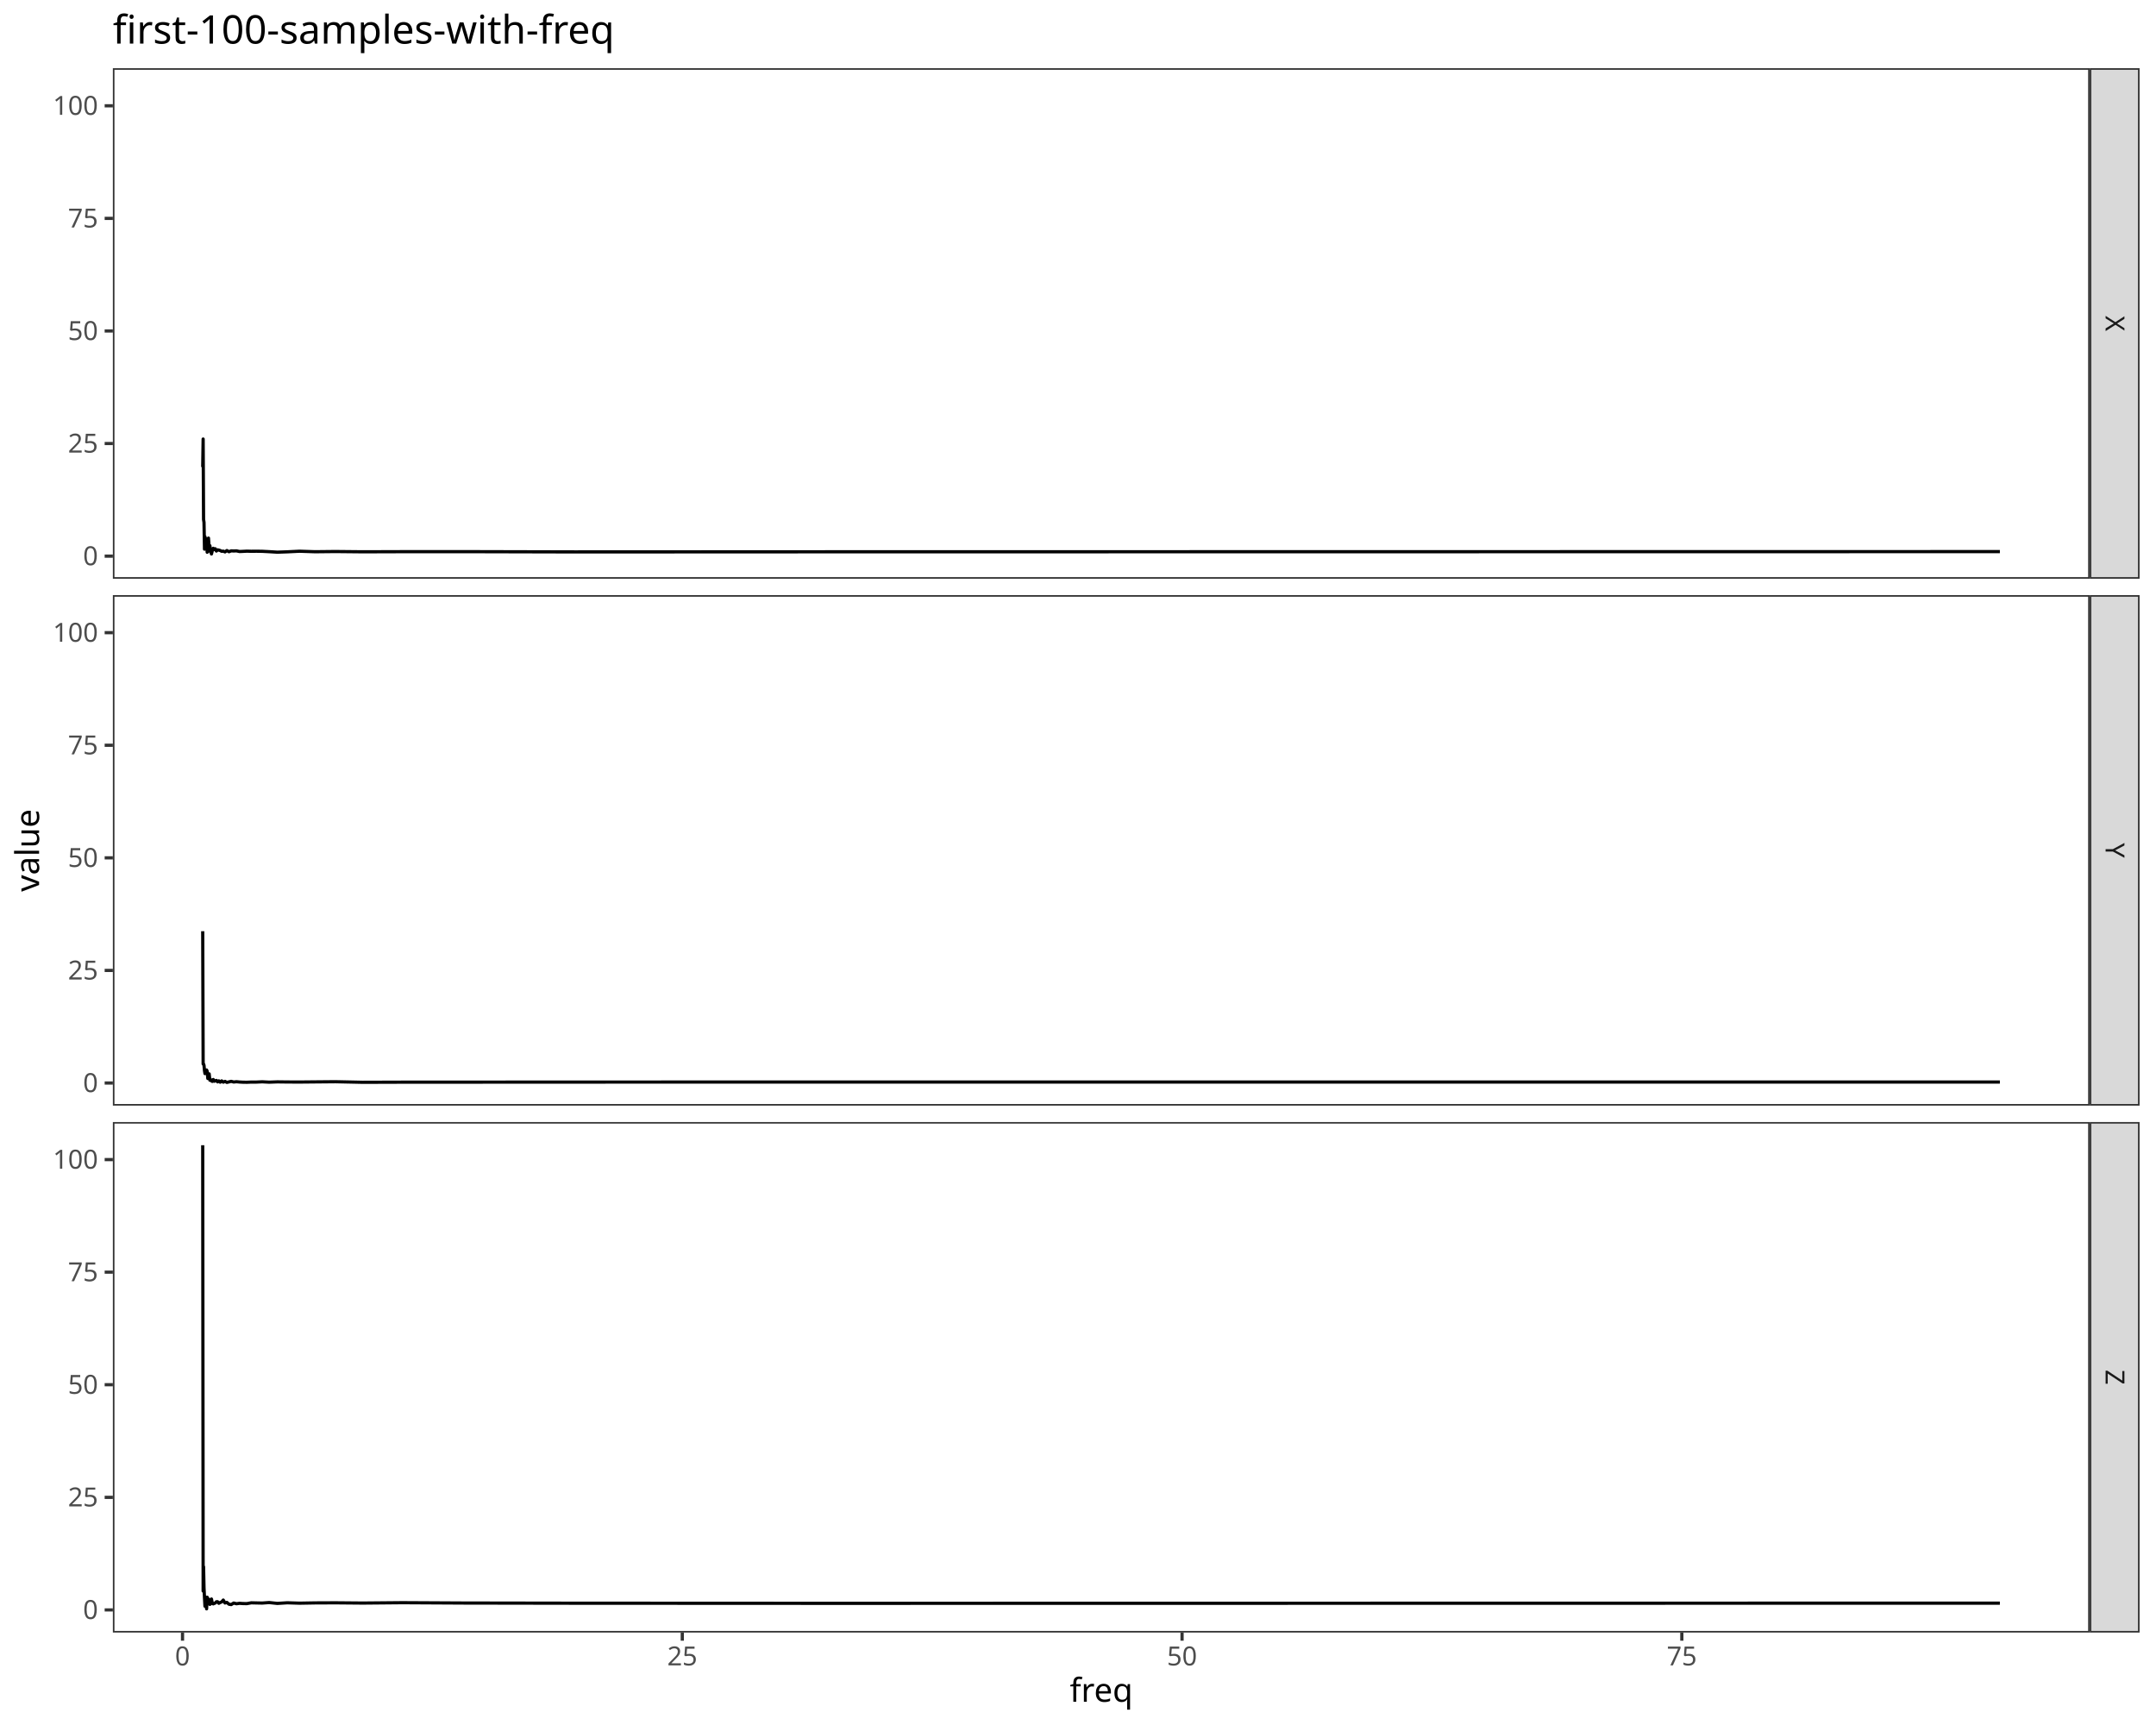
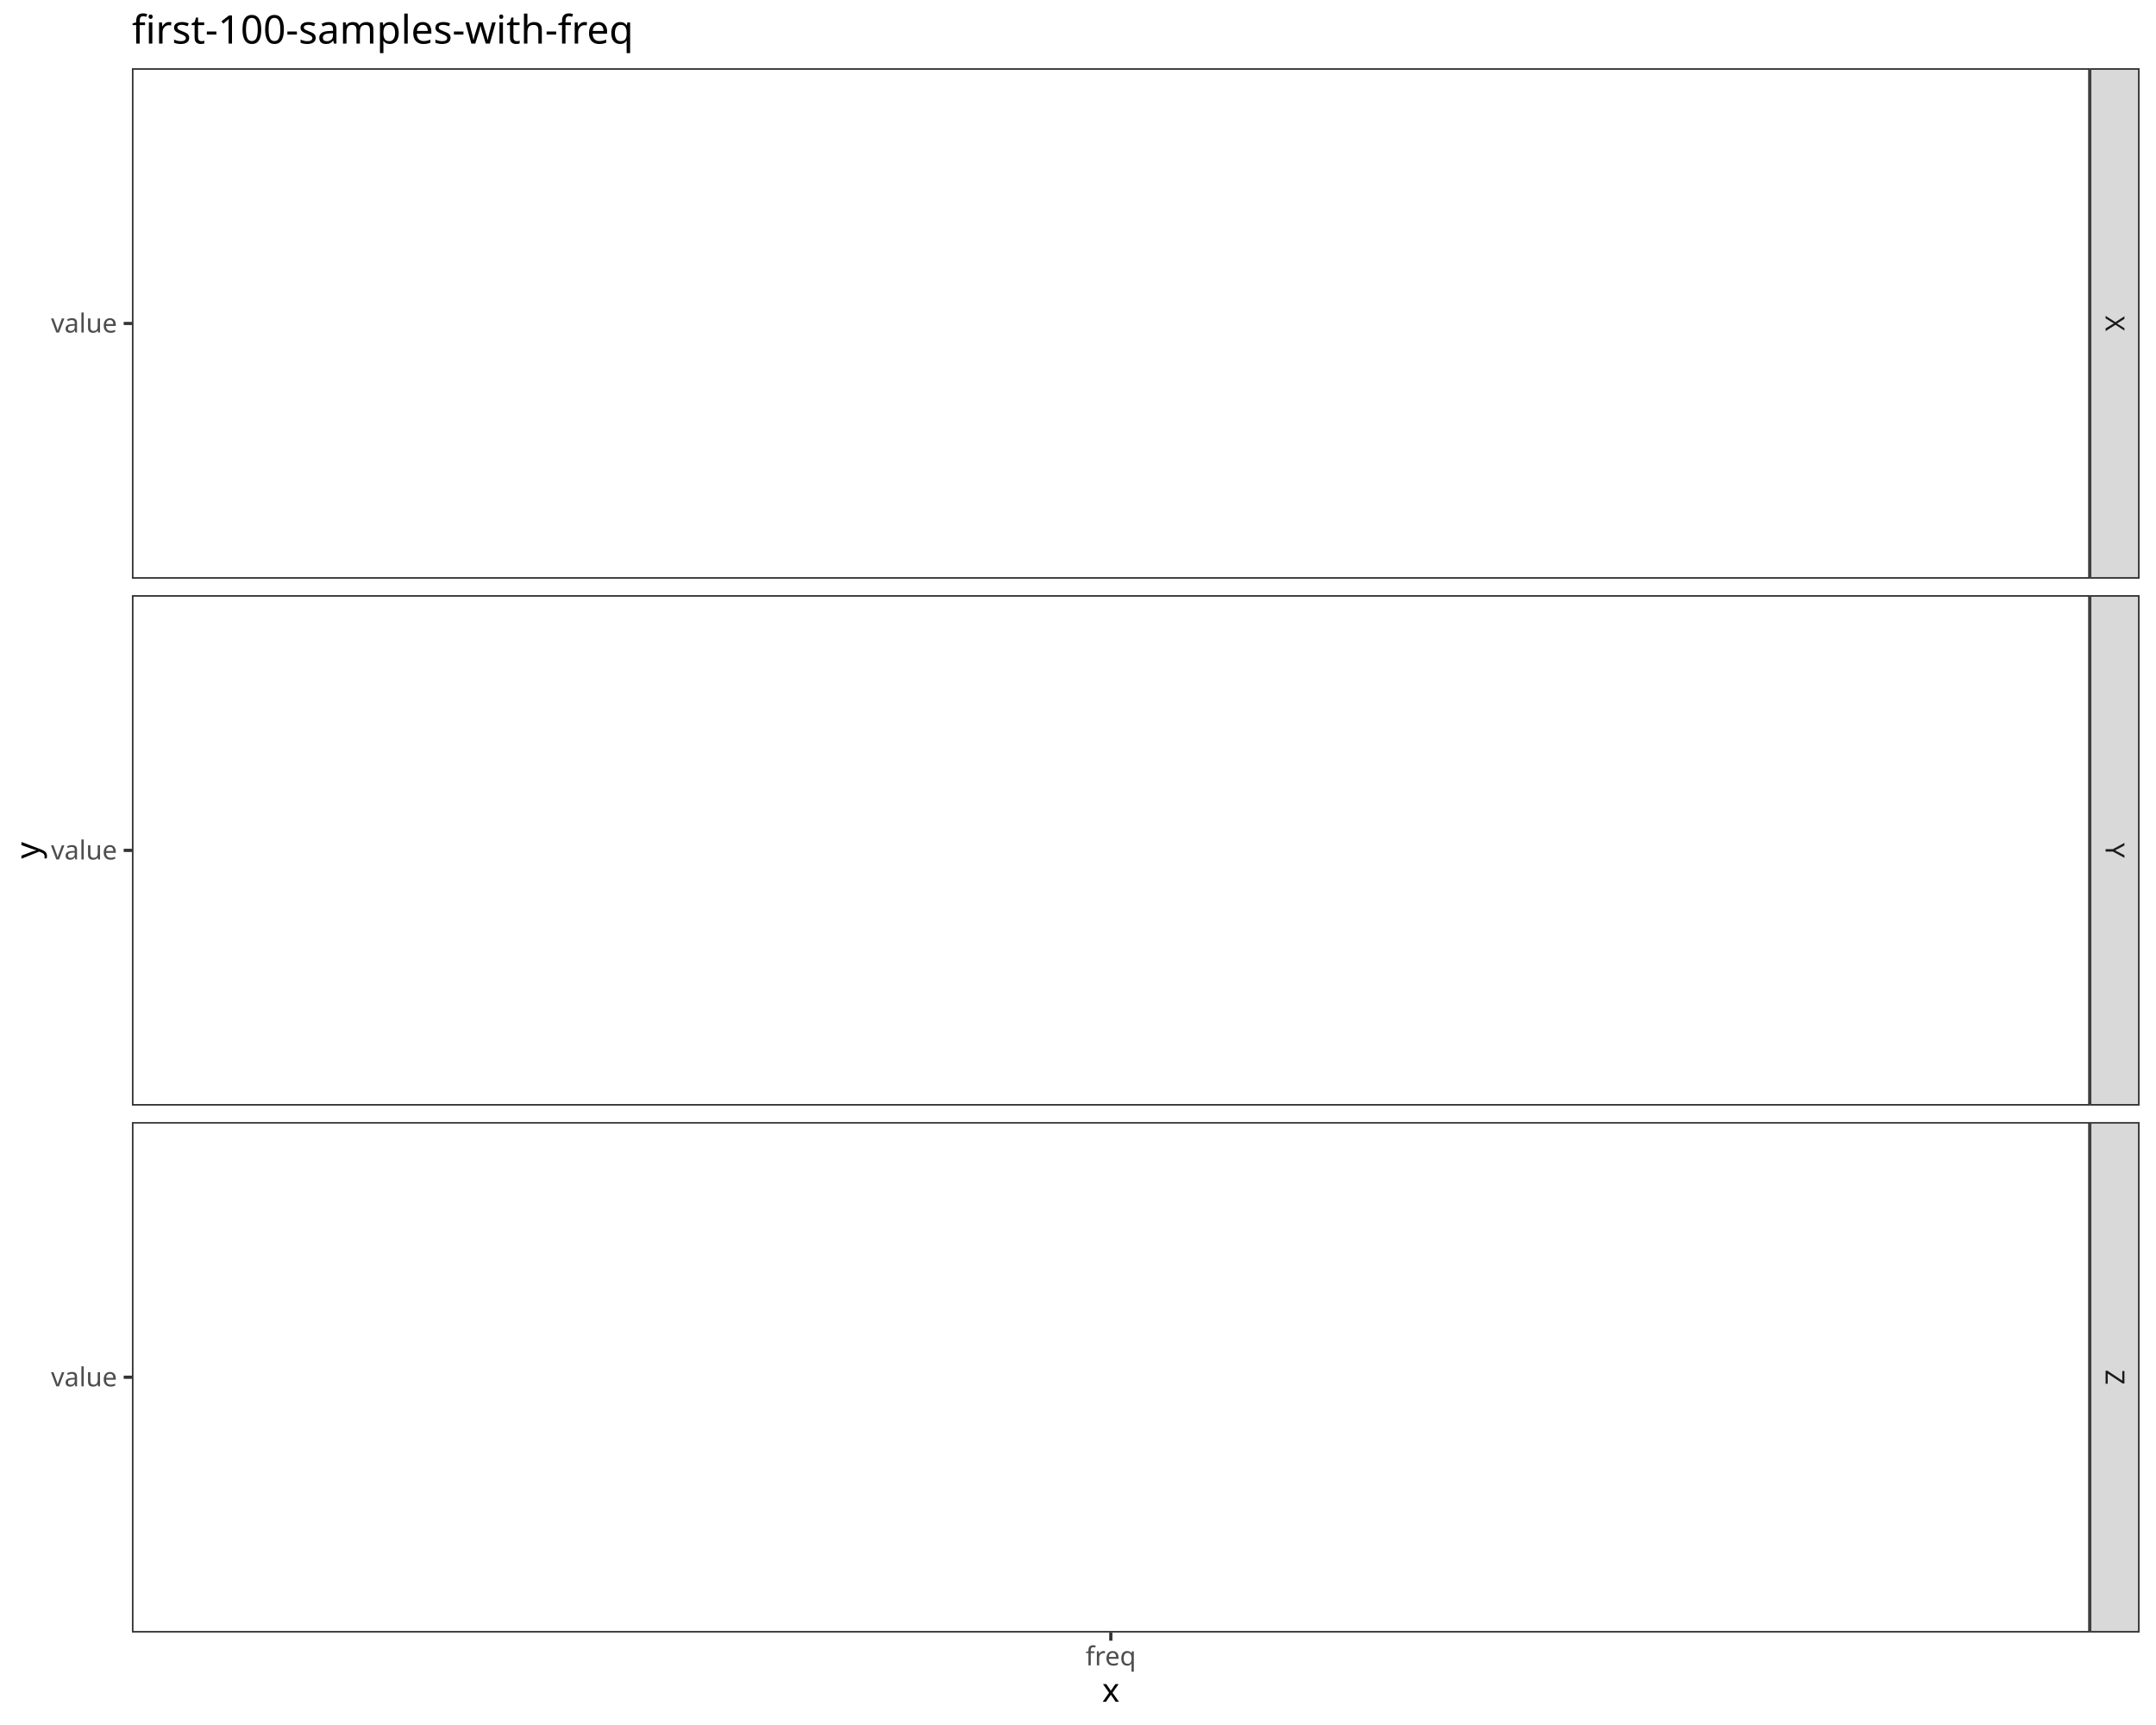
<svg xmlns="http://www.w3.org/2000/svg" class="svglite" data-engine-version="2.0" width="720.00pt" height="576.00pt" viewBox="0 0 720.00 576.00">
  <defs>
    <style type="text/css">
    .svglite line, .svglite polyline, .svglite polygon, .svglite path, .svglite rect, .svglite circle {
      fill: none;
      stroke: #000000;
      stroke-linecap: round;
      stroke-linejoin: round;
      stroke-miterlimit: 10.00;
    }
  </style>
  </defs>
  <rect width="100%" height="100%" style="stroke: none; fill: #FFFFFF;" />
  <defs>
    <clipPath id="cpMC4wMHw3MjAuMDB8MC4wMHw1NzYuMDA=">
      <rect x="0.00" y="0.00" width="720.00" height="576.00" />
    </clipPath>
  </defs>
  <g clip-path="url(#cpMC4wMHw3MjAuMDB8MC4wMHw1NzYuMDA=)">
    <rect x="0.00" y="0.00" width="720.00" height="576.00" style="stroke-width: 1.07; stroke: #FFFFFF; fill: #FFFFFF;" />
  </g>
  <defs>
-     <clipPath id="cpMzcuNjl8Njk3Ljg3fDIyLjc4fDE5My4yNA==">
-       <rect x="37.69" y="22.78" width="660.18" height="170.46" />
+     <clipPath id="cpNDQuMDV8Njk3Ljg3fDIyLjc4fDE5My4yNA==">
+       <rect x="44.05" y="22.78" width="653.83" height="170.46" />
    </clipPath>
  </defs>
-   <g clip-path="url(#cpMzcuNjl8Njk3Ljg3fDIyLjc4fDE5My4yNA==)">
-     <rect x="37.69" y="22.78" width="660.18" height="170.46" style="stroke-width: 1.07; stroke: none; fill: #FFFFFF;" />
-     <polyline points="67.70,155.95 67.84,146.60 67.98,173.46 68.13,174.42 68.29,183.37 68.45,179.21 68.63,181.77 68.81,179.87 68.99,180.24 69.19,184.40 69.40,184.23 69.62,179.67 69.85,182.91 70.09,182.20 70.35,184.03 70.62,184.98 70.91,183.86 71.22,183.08 71.54,183.51 71.89,183.24 72.26,184.00 72.66,183.60 73.08,183.68 73.54,183.83 74.03,184.09 74.56,184.03 75.14,184.29 75.77,183.84 76.46,184.23 77.21,183.94 78.04,183.98 78.97,183.94 79.99,184.16 81.14,184.11 82.44,184.04 83.92,184.08 85.61,184.06 87.58,184.09 89.88,184.21 92.62,184.38 95.94,184.26 100.03,184.06 105.21,184.23 111.96,184.16 121.15,184.25 134.38,184.21 155.06,184.20 191.96,184.29 276.45,184.25 667.86,184.19 " style="stroke-width: 1.07; stroke-linecap: butt;" />
-     <rect x="37.69" y="22.78" width="660.18" height="170.46" style="stroke-width: 1.07; stroke: #333333;" />
+   <g clip-path="url(#cpNDQuMDV8Njk3Ljg3fDIyLjc4fDE5My4yNA==)">
+     <rect x="44.05" y="22.78" width="653.83" height="170.46" style="stroke-width: 1.07; stroke: none; fill: #FFFFFF;" />
+     <polyline points="370.96,108.01 370.96,108.01 370.96,108.01 370.96,108.01 370.96,108.01 370.96,108.01 370.96,108.01 370.96,108.01 370.96,108.01 370.96,108.01 370.96,108.01 370.96,108.01 370.96,108.01 370.96,108.01 370.96,108.01 370.96,108.01 370.96,108.01 370.96,108.01 370.96,108.01 370.96,108.01 370.96,108.01 370.96,108.01 370.96,108.01 370.96,108.01 370.96,108.01 370.96,108.01 370.96,108.01 370.96,108.01 370.96,108.01 370.96,108.01 370.96,108.01 370.96,108.01 370.96,108.01 370.96,108.01 370.96,108.01 370.96,108.01 370.96,108.01 370.96,108.01 370.96,108.01 370.96,108.01 370.96,108.01 370.96,108.01 370.96,108.01 370.96,108.01 370.96,108.01 370.96,108.01 370.96,108.01 370.96,108.01 370.96,108.01 370.96,108.01 " style="stroke-width: 1.07; stroke-linecap: butt;" />
+     <rect x="44.05" y="22.78" width="653.83" height="170.46" style="stroke-width: 1.07; stroke: #333333;" />
  </g>
  <g clip-path="url(#cpMC4wMHw3MjAuMDB8MC4wMHw1NzYuMDA=)">
</g>
  <defs>
-     <clipPath id="cpMzcuNjl8Njk3Ljg3fDE5OC43MnwzNjkuMTg=">
-       <rect x="37.69" y="198.72" width="660.18" height="170.46" />
+     <clipPath id="cpNDQuMDV8Njk3Ljg3fDE5OC43MnwzNjkuMTg=">
+       <rect x="44.05" y="198.72" width="653.83" height="170.46" />
    </clipPath>
  </defs>
-   <g clip-path="url(#cpMzcuNjl8Njk3Ljg3fDE5OC43MnwzNjkuMTg=)">
-     <rect x="37.69" y="198.72" width="660.18" height="170.46" style="stroke-width: 1.07; stroke: none; fill: #FFFFFF;" />
-     <polyline points="67.70,310.95 67.84,355.28 67.98,355.27 68.13,355.75 68.29,357.52 68.45,358.49 68.63,357.70 68.81,357.30 68.99,357.28 69.19,357.72 69.40,360.12 69.62,358.85 69.85,358.58 70.09,360.71 70.35,360.49 70.62,360.93 70.91,361.09 71.22,360.46 71.54,361.04 71.89,360.90 72.26,360.77 72.66,361.25 73.08,360.91 73.54,361.36 74.03,360.92 74.56,361.35 75.14,361.08 75.77,361.43 76.46,361.26 77.21,361.07 78.04,361.30 78.97,361.20 79.99,361.30 81.14,361.36 82.44,361.38 83.92,361.32 85.61,361.32 87.58,361.23 89.88,361.35 92.62,361.25 95.94,361.29 100.03,361.31 105.21,361.26 111.96,361.20 121.15,361.39 134.38,361.35 155.06,361.34 191.96,361.32 276.45,361.30 667.86,361.30 " style="stroke-width: 1.07; stroke-linecap: butt;" />
-     <rect x="37.69" y="198.72" width="660.18" height="170.46" style="stroke-width: 1.07; stroke: #333333;" />
+   <g clip-path="url(#cpNDQuMDV8Njk3Ljg3fDE5OC43MnwzNjkuMTg=)">
+     <rect x="44.05" y="198.72" width="653.83" height="170.46" style="stroke-width: 1.07; stroke: none; fill: #FFFFFF;" />
+     <polyline points="370.96,283.95 370.96,283.95 370.96,283.95 370.96,283.95 370.96,283.95 370.96,283.95 370.96,283.95 370.96,283.95 370.96,283.95 370.96,283.95 370.96,283.95 370.96,283.95 370.96,283.95 370.96,283.95 370.96,283.95 370.96,283.95 370.96,283.95 370.96,283.95 370.96,283.95 370.96,283.95 370.96,283.95 370.96,283.95 370.96,283.95 370.96,283.95 370.96,283.95 370.96,283.95 370.96,283.95 370.96,283.95 370.96,283.95 370.96,283.95 370.96,283.95 370.96,283.95 370.96,283.95 370.96,283.95 370.96,283.95 370.96,283.95 370.96,283.95 370.96,283.95 370.96,283.95 370.96,283.95 370.96,283.95 370.96,283.95 370.96,283.95 370.96,283.95 370.96,283.95 370.96,283.95 370.96,283.95 370.96,283.95 370.96,283.95 370.96,283.95 " style="stroke-width: 1.07; stroke-linecap: butt;" />
+     <rect x="44.05" y="198.72" width="653.83" height="170.46" style="stroke-width: 1.07; stroke: #333333;" />
  </g>
  <g clip-path="url(#cpMC4wMHw3MjAuMDB8MC4wMHw1NzYuMDA=)">
</g>
  <defs>
-     <clipPath id="cpMzcuNjl8Njk3Ljg3fDM3NC42Nnw1NDUuMTE=">
-       <rect x="37.69" y="374.66" width="660.18" height="170.46" />
+     <clipPath id="cpNDQuMDV8Njk3Ljg3fDM3NC42Nnw1NDUuMTE=">
+       <rect x="44.05" y="374.66" width="653.83" height="170.46" />
    </clipPath>
  </defs>
-   <g clip-path="url(#cpMzcuNjl8Njk3Ljg3fDM3NC42Nnw1NDUuMTE=)">
-     <rect x="37.69" y="374.66" width="660.18" height="170.46" style="stroke-width: 1.07; stroke: none; fill: #FFFFFF;" />
-     <polyline points="67.70,382.40 67.84,531.28 67.98,523.16 68.13,530.26 68.29,533.46 68.45,536.34 68.63,533.28 68.81,533.74 68.99,537.21 69.19,533.33 69.40,535.56 69.62,533.92 69.85,534.62 70.09,535.73 70.35,535.51 70.62,533.93 70.91,535.40 71.22,535.56 71.54,535.39 71.89,535.28 72.26,534.85 72.66,534.84 73.08,535.36 73.54,535.08 74.03,534.91 74.56,534.28 75.14,535.26 75.77,535.06 76.46,535.67 77.21,535.79 78.04,535.28 78.97,535.51 79.99,535.37 81.14,535.45 82.44,535.47 83.92,535.20 85.61,535.24 87.58,535.28 89.88,535.11 92.62,535.40 95.94,535.19 100.03,535.32 105.21,535.23 111.96,535.20 121.15,535.28 134.38,535.16 155.06,535.27 191.96,535.33 276.45,535.37 667.86,535.31 " style="stroke-width: 1.07; stroke-linecap: butt;" />
-     <rect x="37.69" y="374.66" width="660.18" height="170.46" style="stroke-width: 1.07; stroke: #333333;" />
+   <g clip-path="url(#cpNDQuMDV8Njk3Ljg3fDM3NC42Nnw1NDUuMTE=)">
+     <rect x="44.05" y="374.66" width="653.83" height="170.46" style="stroke-width: 1.07; stroke: none; fill: #FFFFFF;" />
+     <polyline points="370.96,459.88 370.96,459.88 370.96,459.88 370.96,459.88 370.96,459.88 370.96,459.88 370.96,459.88 370.96,459.88 370.96,459.88 370.96,459.88 370.96,459.88 370.96,459.88 370.96,459.88 370.96,459.88 370.96,459.88 370.96,459.88 370.96,459.88 370.96,459.88 370.96,459.88 370.96,459.88 370.96,459.88 370.96,459.88 370.96,459.88 370.96,459.88 370.96,459.88 370.96,459.88 370.96,459.88 370.96,459.88 370.96,459.88 370.96,459.88 370.96,459.88 370.96,459.88 370.96,459.88 370.96,459.88 370.96,459.88 370.96,459.88 370.96,459.88 370.96,459.88 370.96,459.88 370.96,459.88 370.96,459.88 370.96,459.88 370.96,459.88 370.96,459.88 370.96,459.88 370.96,459.88 370.96,459.88 370.96,459.88 370.96,459.88 370.96,459.88 " style="stroke-width: 1.07; stroke-linecap: butt;" />
+     <rect x="44.05" y="374.66" width="653.83" height="170.46" style="stroke-width: 1.07; stroke: #333333;" />
  </g>
  <g clip-path="url(#cpMC4wMHw3MjAuMDB8MC4wMHw1NzYuMDA=)">
</g>
  <defs>
    <clipPath id="cpNjk3Ljg3fDcxNC41MnwyMi43OHwxOTMuMjQ=">
      <rect x="697.87" y="22.78" width="16.65" height="170.46" />
    </clipPath>
  </defs>
  <g clip-path="url(#cpNjk3Ljg3fDcxNC41MnwyMi43OHwxOTMuMjQ=)">
    <rect x="697.87" y="22.78" width="16.65" height="170.46" style="stroke-width: 1.07; stroke: #333333; fill: #D9D9D9;" />
    <text transform="translate(703.17,108.01) rotate(90)" text-anchor="middle" style="font-size: 8.80px; fill: #1A1A1A; font-family: sans;" textLength="5.87px" lengthAdjust="spacingAndGlyphs">X</text>
  </g>
  <g clip-path="url(#cpMC4wMHw3MjAuMDB8MC4wMHw1NzYuMDA=)">
</g>
  <defs>
    <clipPath id="cpNjk3Ljg3fDcxNC41MnwxOTguNzJ8MzY5LjE4">
      <rect x="697.87" y="198.72" width="16.65" height="170.46" />
    </clipPath>
  </defs>
  <g clip-path="url(#cpNjk3Ljg3fDcxNC41MnwxOTguNzJ8MzY5LjE4)">
    <rect x="697.87" y="198.72" width="16.65" height="170.46" style="stroke-width: 1.07; stroke: #333333; fill: #D9D9D9;" />
    <text transform="translate(703.17,283.95) rotate(90)" text-anchor="middle" style="font-size: 8.80px; fill: #1A1A1A; font-family: sans;" textLength="5.87px" lengthAdjust="spacingAndGlyphs">Y</text>
  </g>
  <g clip-path="url(#cpMC4wMHw3MjAuMDB8MC4wMHw1NzYuMDA=)">
</g>
  <defs>
    <clipPath id="cpNjk3Ljg3fDcxNC41MnwzNzQuNjZ8NTQ1LjEx">
      <rect x="697.87" y="374.66" width="16.65" height="170.46" />
    </clipPath>
  </defs>
  <g clip-path="url(#cpNjk3Ljg3fDcxNC41MnwzNzQuNjZ8NTQ1LjEx)">
    <rect x="697.87" y="374.66" width="16.65" height="170.46" style="stroke-width: 1.07; stroke: #333333; fill: #D9D9D9;" />
    <text transform="translate(703.17,459.88) rotate(90)" text-anchor="middle" style="font-size: 8.80px; fill: #1A1A1A; font-family: sans;" textLength="5.38px" lengthAdjust="spacingAndGlyphs">Z</text>
  </g>
  <g clip-path="url(#cpMC4wMHw3MjAuMDB8MC4wMHw1NzYuMDA=)">
-     <polyline points="60.95,547.85 60.95,545.11 " style="stroke-width: 1.07; stroke: #333333; stroke-linecap: butt;" />
-     <polyline points="227.85,547.85 227.85,545.11 " style="stroke-width: 1.07; stroke: #333333; stroke-linecap: butt;" />
-     <polyline points="394.75,547.85 394.75,545.11 " style="stroke-width: 1.07; stroke: #333333; stroke-linecap: butt;" />
-     <polyline points="561.65,547.85 561.65,545.11 " style="stroke-width: 1.07; stroke: #333333; stroke-linecap: butt;" />
-     <text x="60.95" y="556.10" text-anchor="middle" style="font-size: 8.80px; fill: #4D4D4D; font-family: sans;" textLength="4.89px" lengthAdjust="spacingAndGlyphs">0</text>
-     <text x="227.85" y="556.10" text-anchor="middle" style="font-size: 8.80px; fill: #4D4D4D; font-family: sans;" textLength="9.79px" lengthAdjust="spacingAndGlyphs">25</text>
-     <text x="394.75" y="556.10" text-anchor="middle" style="font-size: 8.80px; fill: #4D4D4D; font-family: sans;" textLength="9.79px" lengthAdjust="spacingAndGlyphs">50</text>
-     <text x="561.65" y="556.10" text-anchor="middle" style="font-size: 8.80px; fill: #4D4D4D; font-family: sans;" textLength="9.79px" lengthAdjust="spacingAndGlyphs">75</text>
-     <text x="32.76" y="188.73" text-anchor="end" style="font-size: 8.80px; fill: #4D4D4D; font-family: sans;" textLength="4.89px" lengthAdjust="spacingAndGlyphs">0</text>
-     <text x="32.76" y="151.13" text-anchor="end" style="font-size: 8.80px; fill: #4D4D4D; font-family: sans;" textLength="9.79px" lengthAdjust="spacingAndGlyphs">25</text>
-     <text x="32.76" y="113.54" text-anchor="end" style="font-size: 8.80px; fill: #4D4D4D; font-family: sans;" textLength="9.79px" lengthAdjust="spacingAndGlyphs">50</text>
-     <text x="32.76" y="75.95" text-anchor="end" style="font-size: 8.80px; fill: #4D4D4D; font-family: sans;" textLength="9.79px" lengthAdjust="spacingAndGlyphs">75</text>
-     <text x="32.76" y="38.35" text-anchor="end" style="font-size: 8.80px; fill: #4D4D4D; font-family: sans;" textLength="14.68px" lengthAdjust="spacingAndGlyphs">100</text>
-     <polyline points="34.95,185.70 37.69,185.70 " style="stroke-width: 1.07; stroke: #333333; stroke-linecap: butt;" />
-     <polyline points="34.95,148.10 37.69,148.10 " style="stroke-width: 1.07; stroke: #333333; stroke-linecap: butt;" />
-     <polyline points="34.95,110.51 37.69,110.51 " style="stroke-width: 1.07; stroke: #333333; stroke-linecap: butt;" />
-     <polyline points="34.95,72.92 37.69,72.92 " style="stroke-width: 1.07; stroke: #333333; stroke-linecap: butt;" />
-     <polyline points="34.95,35.32 37.69,35.32 " style="stroke-width: 1.07; stroke: #333333; stroke-linecap: butt;" />
-     <text x="32.76" y="364.66" text-anchor="end" style="font-size: 8.80px; fill: #4D4D4D; font-family: sans;" textLength="4.89px" lengthAdjust="spacingAndGlyphs">0</text>
-     <text x="32.76" y="327.07" text-anchor="end" style="font-size: 8.80px; fill: #4D4D4D; font-family: sans;" textLength="9.79px" lengthAdjust="spacingAndGlyphs">25</text>
-     <text x="32.76" y="289.48" text-anchor="end" style="font-size: 8.80px; fill: #4D4D4D; font-family: sans;" textLength="9.79px" lengthAdjust="spacingAndGlyphs">50</text>
-     <text x="32.76" y="251.88" text-anchor="end" style="font-size: 8.80px; fill: #4D4D4D; font-family: sans;" textLength="9.79px" lengthAdjust="spacingAndGlyphs">75</text>
-     <text x="32.76" y="214.29" text-anchor="end" style="font-size: 8.80px; fill: #4D4D4D; font-family: sans;" textLength="14.68px" lengthAdjust="spacingAndGlyphs">100</text>
-     <polyline points="34.95,361.63 37.69,361.63 " style="stroke-width: 1.07; stroke: #333333; stroke-linecap: butt;" />
-     <polyline points="34.95,324.04 37.69,324.04 " style="stroke-width: 1.07; stroke: #333333; stroke-linecap: butt;" />
-     <polyline points="34.95,286.45 37.69,286.45 " style="stroke-width: 1.07; stroke: #333333; stroke-linecap: butt;" />
-     <polyline points="34.95,248.85 37.69,248.85 " style="stroke-width: 1.07; stroke: #333333; stroke-linecap: butt;" />
-     <polyline points="34.95,211.26 37.69,211.26 " style="stroke-width: 1.07; stroke: #333333; stroke-linecap: butt;" />
-     <text x="32.76" y="540.60" text-anchor="end" style="font-size: 8.80px; fill: #4D4D4D; font-family: sans;" textLength="4.89px" lengthAdjust="spacingAndGlyphs">0</text>
-     <text x="32.76" y="503.00" text-anchor="end" style="font-size: 8.80px; fill: #4D4D4D; font-family: sans;" textLength="9.79px" lengthAdjust="spacingAndGlyphs">25</text>
-     <text x="32.76" y="465.41" text-anchor="end" style="font-size: 8.80px; fill: #4D4D4D; font-family: sans;" textLength="9.79px" lengthAdjust="spacingAndGlyphs">50</text>
-     <text x="32.76" y="427.82" text-anchor="end" style="font-size: 8.80px; fill: #4D4D4D; font-family: sans;" textLength="9.79px" lengthAdjust="spacingAndGlyphs">75</text>
-     <text x="32.76" y="390.23" text-anchor="end" style="font-size: 8.80px; fill: #4D4D4D; font-family: sans;" textLength="14.68px" lengthAdjust="spacingAndGlyphs">100</text>
-     <polyline points="34.95,537.57 37.69,537.57 " style="stroke-width: 1.07; stroke: #333333; stroke-linecap: butt;" />
-     <polyline points="34.95,499.98 37.69,499.98 " style="stroke-width: 1.07; stroke: #333333; stroke-linecap: butt;" />
-     <polyline points="34.95,462.38 37.69,462.38 " style="stroke-width: 1.07; stroke: #333333; stroke-linecap: butt;" />
-     <polyline points="34.95,424.79 37.69,424.79 " style="stroke-width: 1.07; stroke: #333333; stroke-linecap: butt;" />
-     <polyline points="34.95,387.20 37.69,387.20 " style="stroke-width: 1.07; stroke: #333333; stroke-linecap: butt;" />
-     <text x="367.78" y="568.24" text-anchor="middle" style="font-size: 11.00px; font-family: sans;" textLength="18.96px" lengthAdjust="spacingAndGlyphs">freq</text>
-     <text transform="translate(13.05,283.95) rotate(-90)" text-anchor="middle" style="font-size: 11.00px; font-family: sans;" textLength="26.30px" lengthAdjust="spacingAndGlyphs">value</text>
-     <text x="37.69" y="14.56" style="font-size: 13.20px; font-family: sans;" textLength="156.26px" lengthAdjust="spacingAndGlyphs">first-100-samples-with-freq</text>
+     <polyline points="370.96,547.85 370.96,545.11 " style="stroke-width: 1.07; stroke: #333333; stroke-linecap: butt;" />
+     <text x="370.96" y="556.10" text-anchor="middle" style="font-size: 8.80px; fill: #4D4D4D; font-family: sans;" textLength="15.16px" lengthAdjust="spacingAndGlyphs">freq</text>
+     <text x="39.11" y="111.04" text-anchor="end" style="font-size: 8.80px; fill: #4D4D4D; font-family: sans;" textLength="21.04px" lengthAdjust="spacingAndGlyphs">value</text>
+     <polyline points="41.31,108.01 44.05,108.01 " style="stroke-width: 1.07; stroke: #333333; stroke-linecap: butt;" />
+     <text x="39.11" y="286.98" text-anchor="end" style="font-size: 8.80px; fill: #4D4D4D; font-family: sans;" textLength="21.04px" lengthAdjust="spacingAndGlyphs">value</text>
+     <polyline points="41.31,283.95 44.05,283.95 " style="stroke-width: 1.07; stroke: #333333; stroke-linecap: butt;" />
+     <text x="39.11" y="462.91" text-anchor="end" style="font-size: 8.80px; fill: #4D4D4D; font-family: sans;" textLength="21.04px" lengthAdjust="spacingAndGlyphs">value</text>
+     <polyline points="41.31,459.88 44.05,459.88 " style="stroke-width: 1.07; stroke: #333333; stroke-linecap: butt;" />
+     <text x="370.96" y="568.24" text-anchor="middle" style="font-size: 11.00px; font-family: sans;" textLength="5.50px" lengthAdjust="spacingAndGlyphs">x</text>
+     <text transform="translate(13.05,283.95) rotate(-90)" text-anchor="middle" style="font-size: 11.00px; font-family: sans;" textLength="5.50px" lengthAdjust="spacingAndGlyphs">y</text>
+     <text x="44.05" y="14.56" style="font-size: 13.20px; font-family: sans;" textLength="156.26px" lengthAdjust="spacingAndGlyphs">first-100-samples-with-freq</text>
  </g>
</svg>
